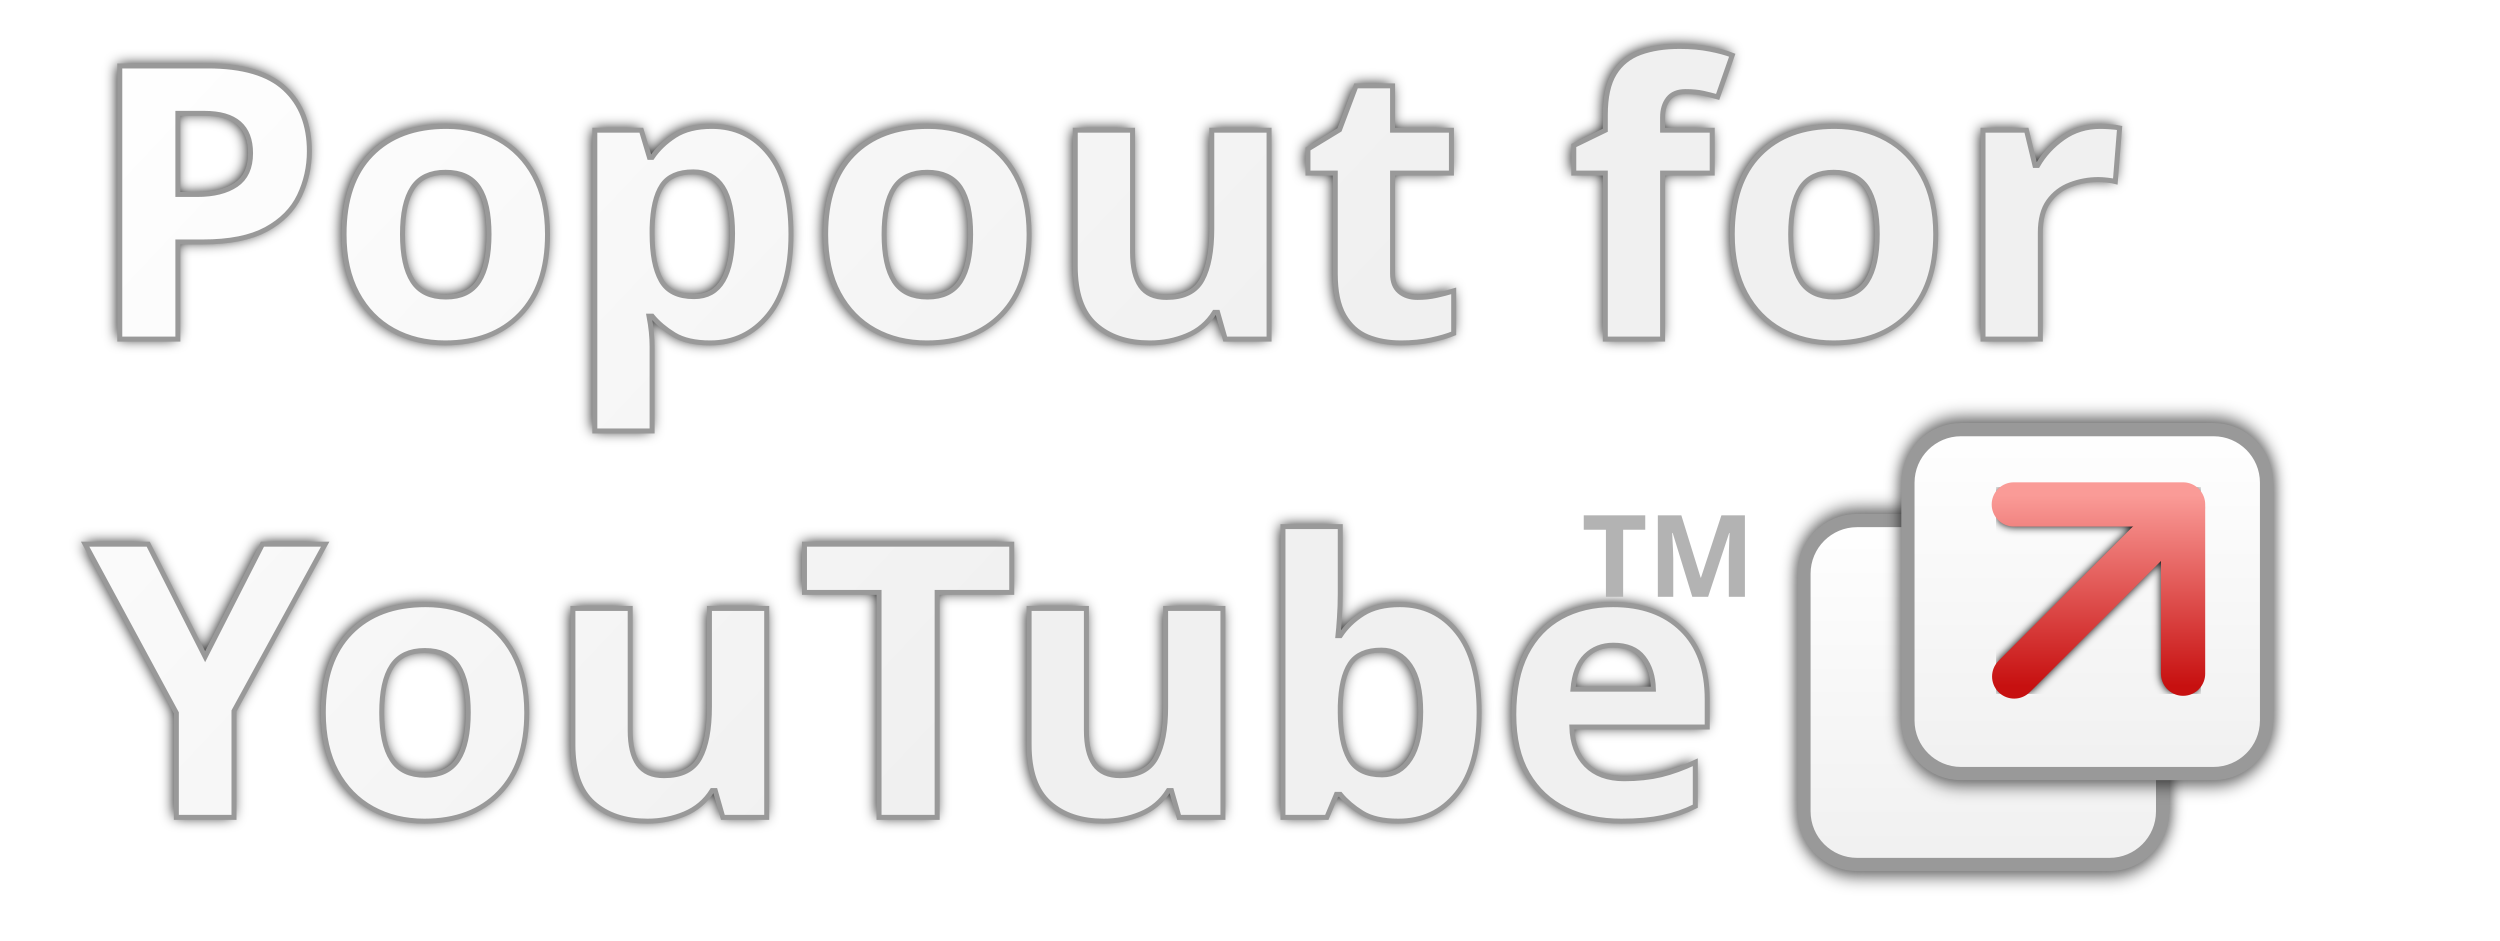
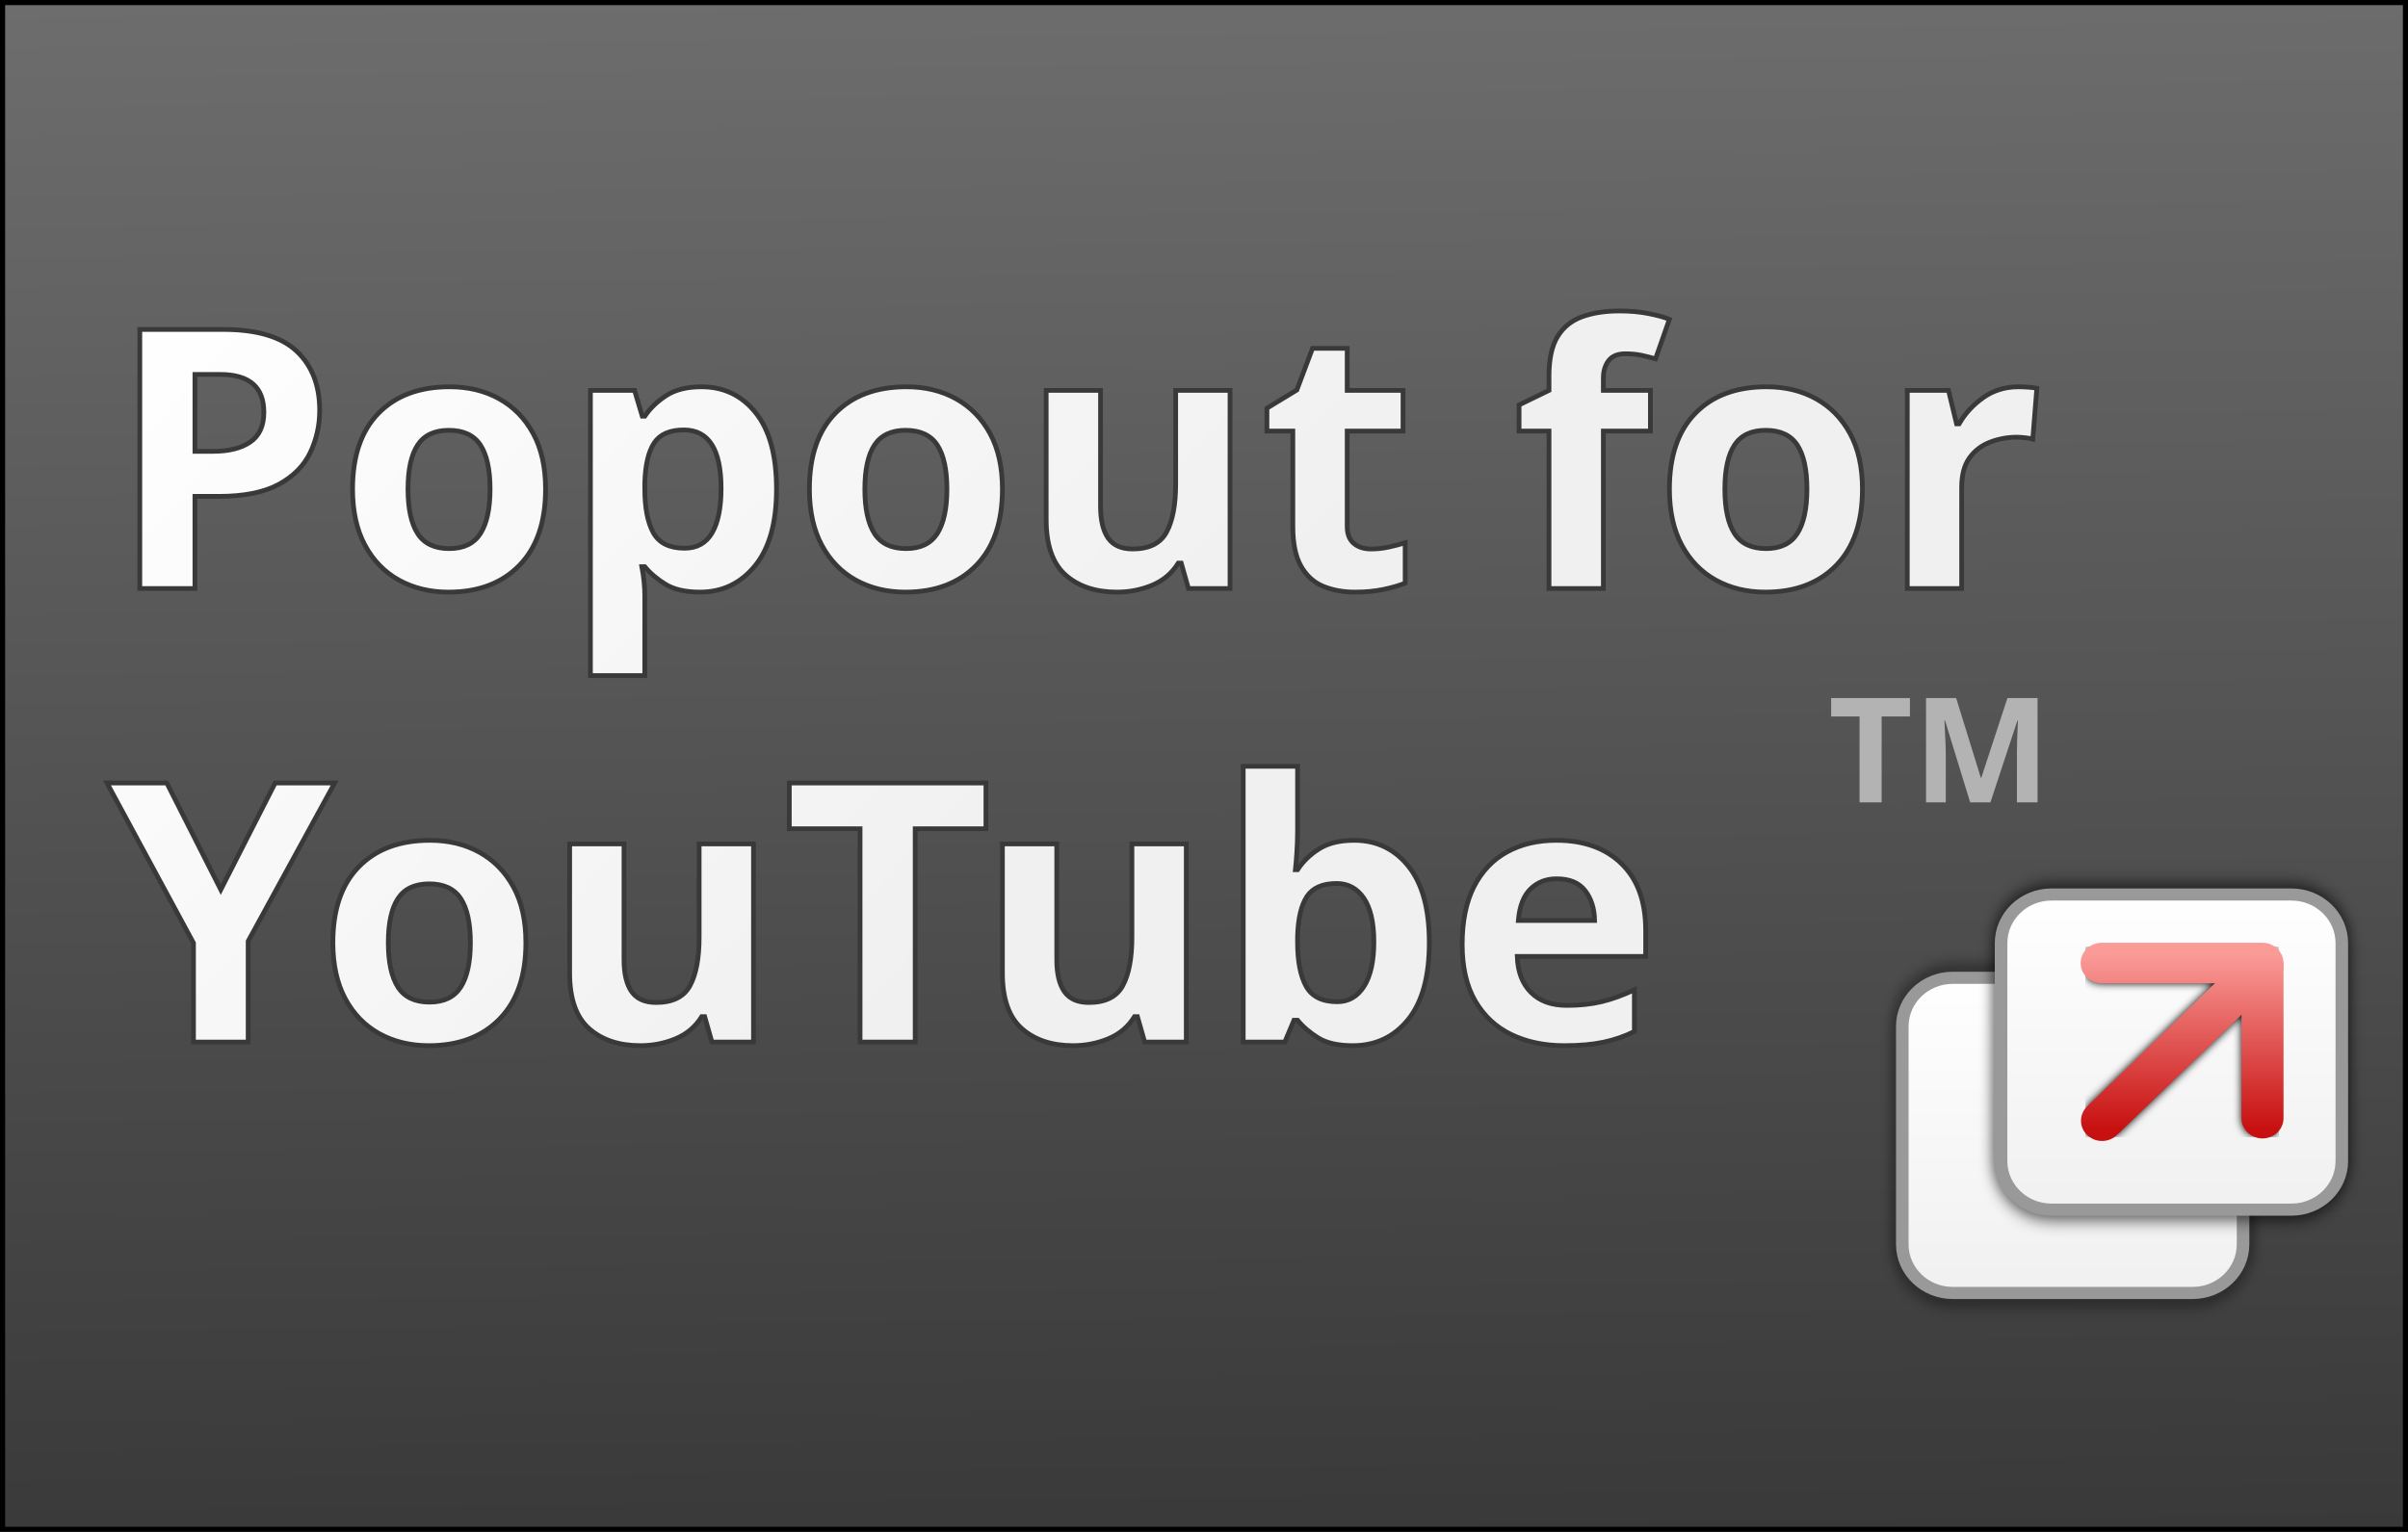
- <svg xmlns="http://www.w3.org/2000/svg" xmlns:xlink="http://www.w3.org/1999/xlink" width="585" height="220" id="svg2" version="1.1">
+ <svg xmlns="http://www.w3.org/2000/svg" xmlns:xlink="http://www.w3.org/1999/xlink" width="440" height="280" id="svg2" version="1.1">
  <defs id="defs4">
+     <linearGradient id="linearGradient4089">
+       <stop style="stop-color:#999999;stop-opacity:1;" offset="0" id="stop4091" />
+       <stop style="stop-color:#999999;stop-opacity:0;" offset="1" id="stop4093" />
+     </linearGradient>
+     <linearGradient id="linearGradient4063">
+       <stop style="stop-color:#6f6f6f;stop-opacity:1;" offset="0" id="stop4065" />
+       <stop style="stop-color:#333333;stop-opacity:1;" offset="1" id="stop4067" />
+     </linearGradient>
    <linearGradient y2="521.143" x2="382.483" y1="510.996" x1="382.483" gradientUnits="userSpaceOnUse" id="linearGradient4161" xlink:href="#linearGradient3962" />
    <linearGradient y2="521.143" x2="382.483" y1="510.996" x1="382.483" gradientUnits="userSpaceOnUse" id="linearGradient4159" xlink:href="#linearGradient3962" />
    <linearGradient y2="521.143" x2="382.483" y1="510.996" x1="382.483" gradientUnits="userSpaceOnUse" id="linearGradient4157" xlink:href="#linearGradient3962" />
    <linearGradient y2="1029.862" x2="146.762" y1="1005.862" x1="146.762" gradientTransform="matrix(0.6608078,0,0,0.8449669,275.0656,-333.8788)" gradientUnits="userSpaceOnUse" id="linearGradient4155" xlink:href="#linearGradient3601-7" />
    <linearGradient y2="1029.862" x2="146.762" y1="1005.862" x1="146.762" gradientTransform="matrix(0.6608078,0,0,0.8449669,275.0656,-333.8788)" gradientUnits="userSpaceOnUse" id="linearGradient4153" xlink:href="#linearGradient3601" />
    <linearGradient y2="1029.862" x2="146.762" y1="1005.862" x1="146.762" gradientTransform="translate(225.2849,-491.6812)" gradientUnits="userSpaceOnUse" id="linearGradient4151" xlink:href="#linearGradient3601-2" />
    <linearGradient y2="521.143" x2="382.483" y1="510.996" x1="382.483" gradientUnits="userSpaceOnUse" id="linearGradient4131" xlink:href="#linearGradient3962" />
    <linearGradient y2="521.143" x2="382.483" y1="510.996" x1="382.483" gradientUnits="userSpaceOnUse" id="linearGradient4129" xlink:href="#linearGradient3962" />
    <linearGradient y2="521.143" x2="382.483" y1="510.996" x1="382.483" gradientUnits="userSpaceOnUse" id="linearGradient4127" xlink:href="#linearGradient3962" />
    <linearGradient y2="1029.862" x2="146.762" y1="1005.862" x1="146.762" gradientTransform="matrix(0.6608078,0,0,0.8449669,275.0656,-333.8788)" gradientUnits="userSpaceOnUse" id="linearGradient4125" xlink:href="#linearGradient3601-7" />
    <filter id="filter3729-0" color-interpolation-filters="sRGB">
      <feGaussianBlur id="feGaussianBlur3731-1" stdDeviation="0.671" />
    </filter>
    <linearGradient id="linearGradient3601-2-08">
      <stop id="stop3603-9-0" offset="0" style="stop-color:#ffffff;stop-opacity:1;" />
      <stop id="stop3605-6-5" offset="1" style="stop-color:#f0f0f0;stop-opacity:1;" />
    </linearGradient>
    <linearGradient y2="1029.862" x2="146.762" y1="1005.862" x1="146.762" gradientTransform="translate(225.2849,-491.6812)" gradientUnits="userSpaceOnUse" id="linearGradient3811-2" xlink:href="#linearGradient3601-2-08" />
    <linearGradient y2="521.143" x2="382.483" y1="510.996" x1="382.483" gradientUnits="userSpaceOnUse" id="linearGradient4048" xlink:href="#linearGradient3962" />
    <linearGradient y2="521.143" x2="382.483" y1="510.996" x1="382.483" gradientUnits="userSpaceOnUse" id="linearGradient4046" xlink:href="#linearGradient3962" />
    <linearGradient y2="521.143" x2="382.483" y1="510.996" x1="382.483" gradientUnits="userSpaceOnUse" id="linearGradient4044" xlink:href="#linearGradient3962" />
    <linearGradient y2="521.143" x2="382.483" y1="510.996" x1="382.483" gradientUnits="userSpaceOnUse" id="linearGradient4018" xlink:href="#linearGradient3962" />
    <linearGradient y2="521.143" x2="382.483" y1="510.996" x1="382.483" gradientUnits="userSpaceOnUse" id="linearGradient4016" xlink:href="#linearGradient3962" />
    <linearGradient y2="521.143" x2="382.483" y1="510.996" x1="382.483" gradientUnits="userSpaceOnUse" id="linearGradient4014" xlink:href="#linearGradient3962" />
    <linearGradient y2="521.143" x2="382.483" y1="510.996" x1="382.483" gradientUnits="userSpaceOnUse" id="linearGradient3998" xlink:href="#linearGradient3962" />
    <linearGradient y2="521.143" x2="382.483" y1="510.996" x1="382.483" gradientUnits="userSpaceOnUse" id="linearGradient3996" xlink:href="#linearGradient3962" />
    <linearGradient y2="521.143" x2="382.483" y1="510.996" x1="382.483" gradientUnits="userSpaceOnUse" id="linearGradient3994" xlink:href="#linearGradient3962" />
    <filter color-interpolation-filters="sRGB" id="filter3982">
      <feGaussianBlur id="feGaussianBlur3984" stdDeviation="0.227" />
    </filter>
    <linearGradient y2="521.143" x2="382.483" y1="510.996" x1="382.483" gradientUnits="userSpaceOnUse" id="linearGradient3972" xlink:href="#linearGradient3962" />
    <linearGradient y2="521.143" x2="382.483" y1="510.996" x1="382.483" gradientUnits="userSpaceOnUse" id="linearGradient3970" xlink:href="#linearGradient3962" />
    <linearGradient gradientUnits="userSpaceOnUse" y2="521.143" x2="382.483" y1="510.996" x1="382.483" id="linearGradient3968" xlink:href="#linearGradient3962" />
    <linearGradient xlink:href="#linearGradient3601-7" id="linearGradient3853" gradientUnits="userSpaceOnUse" gradientTransform="matrix(0.6608078,0,0,0.8449669,275.0656,-333.8788)" x1="146.762" y1="1005.862" x2="146.762" y2="1029.862" />
    <linearGradient id="linearGradient3601-7">
      <stop id="stop3603-05" offset="0" style="stop-color:#ffffff;stop-opacity:1;" />
      <stop id="stop3605-1" offset="1" style="stop-color:#f0f0f0;stop-opacity:1;" />
    </linearGradient>
    <linearGradient y2="1029.862" x2="146.762" y1="1005.862" x1="146.762" gradientTransform="matrix(0.6608078,0,0,0.8449669,275.0656,-333.8788)" gradientUnits="userSpaceOnUse" id="linearGradient3808-9" xlink:href="#linearGradient3601-7" />
    <linearGradient y2="1029.862" x2="146.762" y1="1005.862" x1="146.762" gradientTransform="translate(225.2849,-491.6812)" gradientUnits="userSpaceOnUse" id="linearGradient3811" xlink:href="#linearGradient3601-2" />
    <linearGradient y2="1029.862" x2="146.762" y1="1005.862" x1="146.762" gradientTransform="matrix(0.6608078,0,0,0.8449669,275.0656,-333.8788)" gradientUnits="userSpaceOnUse" id="linearGradient3808" xlink:href="#linearGradient3601" />
    <linearGradient y2="1029.862" x2="146.762" y1="1005.862" x1="146.762" gradientTransform="translate(225.2849,-491.6811)" gradientUnits="userSpaceOnUse" id="linearGradient3805" xlink:href="#linearGradient3601" />
    <linearGradient y2="1029.862" x2="146.762" y1="1005.862" x1="146.762" gradientTransform="translate(225.2849,-491.6812)" gradientUnits="userSpaceOnUse" id="linearGradient3803" xlink:href="#linearGradient3601-2" />
    <linearGradient xlink:href="#linearGradient3601-00" id="linearGradient3764" gradientUnits="userSpaceOnUse" gradientTransform="translate(225.2849,-491.6811)" x1="146.762" y1="1005.862" x2="146.762" y2="1029.862" />
    <linearGradient id="linearGradient3601-00">
      <stop id="stop3603-0" offset="0" style="stop-color:#ffffff;stop-opacity:1;" />
      <stop id="stop3605-4" offset="1" style="stop-color:#f0f0f0;stop-opacity:1;" />
    </linearGradient>
    <linearGradient gradientTransform="translate(225.2849,-491.6811)" y2="1029.862" x2="146.762" y1="1005.862" x1="146.762" gradientUnits="userSpaceOnUse" id="linearGradient3733-2" xlink:href="#linearGradient3601-00" />
    <linearGradient id="linearGradient3601-2-0">
      <stop id="stop3603-9-9" offset="0" style="stop-color:#ffffff;stop-opacity:1;" />
      <stop id="stop3605-6-0" offset="1" style="stop-color:#f0f0f0;stop-opacity:1;" />
    </linearGradient>
    <linearGradient xlink:href="#linearGradient3601-2-0" id="linearGradient3704-6" gradientUnits="userSpaceOnUse" x1="146.762" y1="1005.862" x2="146.762" y2="1029.862" gradientTransform="translate(225.2849,-491.6812)" />
    <linearGradient gradientTransform="translate(225.2849,-491.6811)" y2="1029.862" x2="146.762" y1="1005.862" x1="146.762" gradientUnits="userSpaceOnUse" id="linearGradient3733" xlink:href="#linearGradient3601" />
    <filter color-interpolation-filters="sRGB" id="filter3729">
      <feGaussianBlur id="feGaussianBlur3731" stdDeviation="0.671" />
    </filter>
    <linearGradient xlink:href="#linearGradient3601-2" id="linearGradient3704" gradientUnits="userSpaceOnUse" x1="146.762" y1="1005.862" x2="146.762" y2="1029.862" gradientTransform="translate(225.2849,-491.6812)" />
    <linearGradient id="linearGradient3601-2">
      <stop id="stop3603-9" offset="0" style="stop-color:#ffffff;stop-opacity:1;" />
      <stop id="stop3605-6" offset="1" style="stop-color:#f0f0f0;stop-opacity:1;" />
    </linearGradient>
    <linearGradient gradientUnits="userSpaceOnUse" y2="1029.862" x2="146.762" y1="1005.862" x1="146.762" id="linearGradient3607-8" xlink:href="#linearGradient3601-2" />
    <linearGradient xlink:href="#linearGradient3601-5" id="linearGradient3664" gradientUnits="userSpaceOnUse" x1="146.762" y1="1005.862" x2="146.762" y2="1029.862" gradientTransform="translate(2.968139,-1.190595)" />
    <linearGradient id="linearGradient3601-5">
      <stop id="stop3603-2" offset="0" style="stop-color:#ffffff;stop-opacity:1;" />
      <stop id="stop3605-5" offset="1" style="stop-color:#f0f0f0;stop-opacity:1;" />
    </linearGradient>
    <linearGradient gradientUnits="userSpaceOnUse" y2="1029.862" x2="146.762" y1="1005.862" x1="146.762" id="linearGradient3607-4" xlink:href="#linearGradient3601-5" />
    <linearGradient xlink:href="#linearGradient3601-0" id="linearGradient3626" gradientUnits="userSpaceOnUse" x1="146.762" y1="1005.862" x2="146.762" y2="1029.862" gradientTransform="translate(6.877108,-6.96907)" />
    <linearGradient id="linearGradient3601-0">
      <stop id="stop3603-6" offset="0" style="stop-color:#ffffff;stop-opacity:1;" />
      <stop id="stop3605-9" offset="1" style="stop-color:#f0f0f0;stop-opacity:1;" />
    </linearGradient>
    <linearGradient gradientUnits="userSpaceOnUse" y2="1029.862" x2="146.762" y1="1005.862" x1="146.762" id="linearGradient3607-6" xlink:href="#linearGradient3601-0" />
    <linearGradient gradientUnits="userSpaceOnUse" y2="1029.862" x2="146.762" y1="1005.862" x1="146.762" id="linearGradient3607" xlink:href="#linearGradient3601" />
    <linearGradient id="linearGradient3601">
      <stop id="stop3603" offset="0" style="stop-color:#ffffff;stop-opacity:1;" />
      <stop id="stop3605" offset="1" style="stop-color:#f0f0f0;stop-opacity:1;" />
    </linearGradient>
    <linearGradient id="linearGradient3962">
      <stop id="stop3964" offset="0" style="stop-color:#fa9b97;stop-opacity:1;" />
      <stop id="stop3966" offset="1" style="stop-color:#c71010;stop-opacity:1;" />
    </linearGradient>
    <linearGradient xlink:href="#linearGradient3601-2-0" id="linearGradient4154" x1="20.766" y1="826.757" x2="183.019" y2="978.785" gradientUnits="userSpaceOnUse" gradientTransform="matrix(1.1684,0,0,1.1684,1.3256,-143.2588)" />
    <linearGradient xlink:href="#linearGradient3601-2-0-1" id="linearGradient4154-5" x1="20.766" y1="826.757" x2="183.019" y2="978.785" gradientUnits="userSpaceOnUse" />
    <linearGradient id="linearGradient3601-2-0-1">
      <stop id="stop3603-9-9-1" offset="0" style="stop-color:#ffffff;stop-opacity:1;" />
      <stop id="stop3605-6-0-5" offset="1" style="stop-color:#f0f0f0;stop-opacity:1;" />
    </linearGradient>
    <linearGradient xlink:href="#linearGradient3601-2-0-1" id="linearGradient4176" x1="20.766" y1="826.757" x2="183.019" y2="978.785" gradientUnits="userSpaceOnUse" />
    <linearGradient id="linearGradient4178">
      <stop id="stop4180" offset="0" style="stop-color:#ffffff;stop-opacity:1;" />
      <stop id="stop4182" offset="1" style="stop-color:#f0f0f0;stop-opacity:1;" />
    </linearGradient>
    <linearGradient xlink:href="#linearGradient3601-2-0-1" id="linearGradient4184" x1="20.766" y1="826.757" x2="183.019" y2="978.785" gradientUnits="userSpaceOnUse" />
    <linearGradient id="linearGradient4186">
      <stop id="stop4188" offset="0" style="stop-color:#ffffff;stop-opacity:1;" />
      <stop id="stop4190" offset="1" style="stop-color:#f0f0f0;stop-opacity:1;" />
    </linearGradient>
    <linearGradient gradientTransform="translate(-0.3723566,-0.1635462)" y2="978.785" x2="183.019" y1="826.757" x1="20.766" gradientUnits="userSpaceOnUse" id="linearGradient4195" xlink:href="#linearGradient3601-2-0-1" />
-     <filter id="filter4270" color-interpolation-filters="sRGB">
-       <feGaussianBlur stdDeviation="1.381" id="feGaussianBlur4272" />
-     </filter>
    <linearGradient xlink:href="#linearGradient3601-2-0" id="linearGradient3121" gradientUnits="userSpaceOnUse" gradientTransform="matrix(1.1684,0,0,1.1684,1.3256,-143.2588)" x1="20.766" y1="826.757" x2="183.019" y2="978.785" />
+     <linearGradient xlink:href="#linearGradient4063" id="linearGradient4069" x1="261" y1="-24" x2="263" y2="254" gradientUnits="userSpaceOnUse" gradientTransform="matrix(0.7454382,0,0,1.177482,-3.258747,788.138)" />
+     <linearGradient xlink:href="#linearGradient4089" id="linearGradient4095" x1="21.903" y1="913.75" x2="560.448" y2="913.75" gradientUnits="userSpaceOnUse" />
  </defs>
-   <g id="layer1" transform="translate(0,-832.3622)">
-     <rect style="fill:#ffffff;fill-opacity:1;stroke:none" id="rect3142" width="587" height="222" x="-1" y="831.362" />
-     <g transform="matrix(4.141027,0,0,4.141027,-1076.57,-1184.52)" id="layer1-5">
+   <g id="layer1" transform="translate(0,-772.3622)">
+     <rect style="fill:url(#linearGradient4069);fill-opacity:1;fill-rule:evenodd;stroke:#000000;stroke-width:0.937px;stroke-linecap:butt;stroke-linejoin:miter;stroke-opacity:1" id="rect4061" width="439.063" height="279.063" x="0.468" y="772.831" />
+     <g transform="matrix(3.072584,0,0,2.964135,-764.4206,-579.7848)" id="layer1-5">
      <g id="g4133">
        <g id="g4107">
          <rect transform="matrix(0.6608078,0,0,0.8449669,126.1955,81.57547)" ry="3.55" rx="4.54" y="514.681" x="356.714" height="23" width="30.667" id="rect2816-5" style="fill:url(#linearGradient4151);fill-opacity:1;stroke:#000000;stroke-opacity:1;filter:url(#filter3729)" />
          <g transform="translate(-5.2542033e-6,-1.8081334e-5)" id="g3832">
            <rect style="fill:url(#linearGradient4153);fill-opacity:1;stroke:#999999;stroke-width:0.747;stroke-opacity:1" id="rect2816" width="20.265" height="19.434" x="361.915" y="516.464" rx="3" ry="3" />
          </g>
        </g>
        <g id="g4112" transform="translate(-0.3326899,0.6690799)">
          <g id="g4102">
            <rect style="fill:none;stroke:#000000;stroke-opacity:1;filter:url(#filter3729-0)" id="rect2816-5-1" width="30.667" height="23" x="356.714" y="514.681" rx="4.54" ry="3.55" transform="matrix(0.6608078,0,0,0.8449669,132.4026,75.76871)" />
            <g transform="translate(6.207047,-5.806776)" id="g3832-3">
              <rect ry="3" rx="3" y="516.464" x="361.915" height="19.434" width="20.265" id="rect2816-2" style="fill:url(#linearGradient4155);fill-opacity:1;stroke:#999999;stroke-width:0.747;stroke-opacity:1" />
            </g>
          </g>
          <g id="g4050">
            <g id="g3930" style="stroke:#000000;stroke-width:2.352;stroke-linecap:round;stroke-linejoin:round;stroke-miterlimit:4;stroke-opacity:1;stroke-dasharray:none;filter:url(#filter3982)" transform="matrix(1.0628,0,0,1.0628,-27.61563,-28.73391)">
              <path id="rect3801" d="m 386.983,520.496 m -9,-9 9,0 0,9" style="fill:none;stroke:#000000;stroke-width:2.352;stroke-linecap:round;stroke-linejoin:round;stroke-miterlimit:4;stroke-opacity:1;stroke-dasharray:none;stroke-dashoffset:0" />
              <path id="rect3801-1" d="m 386.977,511.67 -8.974,8.974 8.974,-8.974 z" style="fill:#ff0000;fill-opacity:1;stroke:#000000;stroke-width:2.352;stroke-linecap:round;stroke-linejoin:round;stroke-miterlimit:4;stroke-opacity:1;stroke-dasharray:none;stroke-dashoffset:0" />
            </g>
            <g transform="matrix(1.0628,0,0,1.0628,-27.61563,-28.73391)" id="g3930-8" style="stroke:url(#linearGradient4161);stroke-width:2.352;stroke-linecap:round;stroke-linejoin:round;stroke-miterlimit:4;stroke-opacity:1;stroke-dasharray:none">
              <path id="rect3801-7" d="m 386.983,520.496 m -9,-9 9,0 0,9" style="fill:none;stroke:url(#linearGradient4157);stroke-width:2.352;stroke-linecap:round;stroke-linejoin:round;stroke-miterlimit:4;stroke-opacity:1;stroke-dasharray:none;stroke-dashoffset:0" />
              <path id="rect3801-1-3" d="m 386.977,511.67 -8.974,8.974 8.974,-8.974 z" style="fill:#ff0000;fill-opacity:1;stroke:url(#linearGradient4159);stroke-width:2.352;stroke-linecap:round;stroke-linejoin:round;stroke-miterlimit:4;stroke-opacity:1;stroke-dasharray:none;stroke-dashoffset:0" />
            </g>
          </g>
        </g>
      </g>
    </g>
-     <g id="g3113" transform="translate(-3.5,23)">
-       <text transform="matrix(1.171549,0,0,1.16526,1.329172,-142.8738)" id="text3331-8" y="885.123" x="18.49" style="font-size:76.829px;font-style:normal;font-weight:normal;text-align:start;line-height:125%;letter-spacing:0px;word-spacing:0px;text-anchor:start;fill:#000000;fill-opacity:1;stroke:none;filter:url(#filter4270);font-family:Sans" xml:space="preserve">
-         <tspan style="font-style:normal;font-variant:normal;font-weight:bold;font-stretch:normal;text-align:start;text-anchor:start;fill:#000000;fill-opacity:1;stroke:none;font-family:Ubuntu;-inkscape-font-specification:Ubuntu Bold" y="885.123" x="18.49" id="tspan3333-9">Popout for</tspan>
-         <tspan style="font-style:normal;font-variant:normal;font-weight:bold;font-stretch:normal;text-align:start;text-anchor:start;fill:#000000;fill-opacity:1;stroke:none;font-family:Ubuntu;-inkscape-font-specification:Ubuntu Bold" id="tspan3335-3" y="981.16" x="18.49">YouTube</tspan>
-       </text>
-       <text transform="scale(1.002695,0.9973125)" id="text3331" y="891.111" x="23.364" style="font-size:89.767px;font-style:normal;font-weight:normal;text-align:start;line-height:125%;letter-spacing:0px;word-spacing:0px;text-anchor:start;fill:url(#linearGradient3121);fill-opacity:1;stroke:#999999;stroke-width:1.168;stroke-opacity:1;font-family:Sans" xml:space="preserve">
-         <tspan style="font-style:normal;font-variant:normal;font-weight:bold;font-stretch:normal;text-align:start;text-anchor:start;fill:url(#linearGradient3121);fill-opacity:1;stroke:#999999;stroke-width:1.168;stroke-opacity:1;font-family:Ubuntu;-inkscape-font-specification:Ubuntu Bold" y="891.111" x="23.364" id="tspan3333">Popout for</tspan>
-         <tspan style="font-style:normal;font-variant:normal;font-weight:bold;font-stretch:normal;text-align:start;text-anchor:start;fill:url(#linearGradient3121);fill-opacity:1;stroke:#999999;stroke-width:1.168;stroke-opacity:1;font-family:Ubuntu;-inkscape-font-specification:Ubuntu Bold" id="tspan3335" y="1003.32" x="23.364">YouTube</tspan>
+     <g id="g3113" transform="matrix(0.7407372,0,0,0.7407372,2.194368,221.6248)">
+       <text transform="scale(1.002695,0.9973125)" id="text3331" y="891.111" x="23.364" style="font-size:89.767px;font-style:normal;font-weight:normal;text-align:start;line-height:125%;letter-spacing:0px;word-spacing:0px;text-anchor:start;fill:url(#linearGradient3121);fill-opacity:1;stroke:#393939;stroke-width:1.168;stroke-opacity:1;font-family:Sans" xml:space="preserve">
+         <tspan style="font-style:normal;font-variant:normal;font-weight:bold;font-stretch:normal;text-align:start;text-anchor:start;fill:url(#linearGradient3121);fill-opacity:1;stroke:#393939;stroke-width:1.168;stroke-opacity:1;font-family:Ubuntu;-inkscape-font-specification:Ubuntu Bold" y="891.111" x="23.364" id="tspan3333">Popout for</tspan>
+         <tspan style="font-style:normal;font-variant:normal;font-weight:bold;font-stretch:normal;text-align:start;text-anchor:start;fill:url(#linearGradient3121);fill-opacity:1;stroke:#393939;stroke-width:1.168;stroke-opacity:1;font-family:Ubuntu;-inkscape-font-specification:Ubuntu Bold" id="tspan3335" y="1003.32" x="23.364">YouTube</tspan>
      </text>
    </g>
-     <text xml:space="preserve" style="font-size:26.705px;font-style:normal;font-weight:bold;line-height:125%;letter-spacing:0px;word-spacing:0px;fill:#b3b3b3;fill-opacity:1;stroke:none;font-family:Sans;-inkscape-font-specification:Sans Bold" x="370.065" y="972.016" id="text3144">
-       <tspan id="tspan3146" x="370.065" y="972.016">TM</tspan>
+     <text xml:space="preserve" style="font-size:26.705px;font-style:normal;font-weight:bold;line-height:125%;letter-spacing:0px;word-spacing:0px;fill:#b3b3b3;fill-opacity:1;stroke:none;font-family:Sans;-inkscape-font-specification:Sans Bold" x="334.065" y="919.016" id="text3144">
+       <tspan id="tspan3146" x="334.065" y="919.016">TM</tspan>
    </text>
  </g>
</svg>
